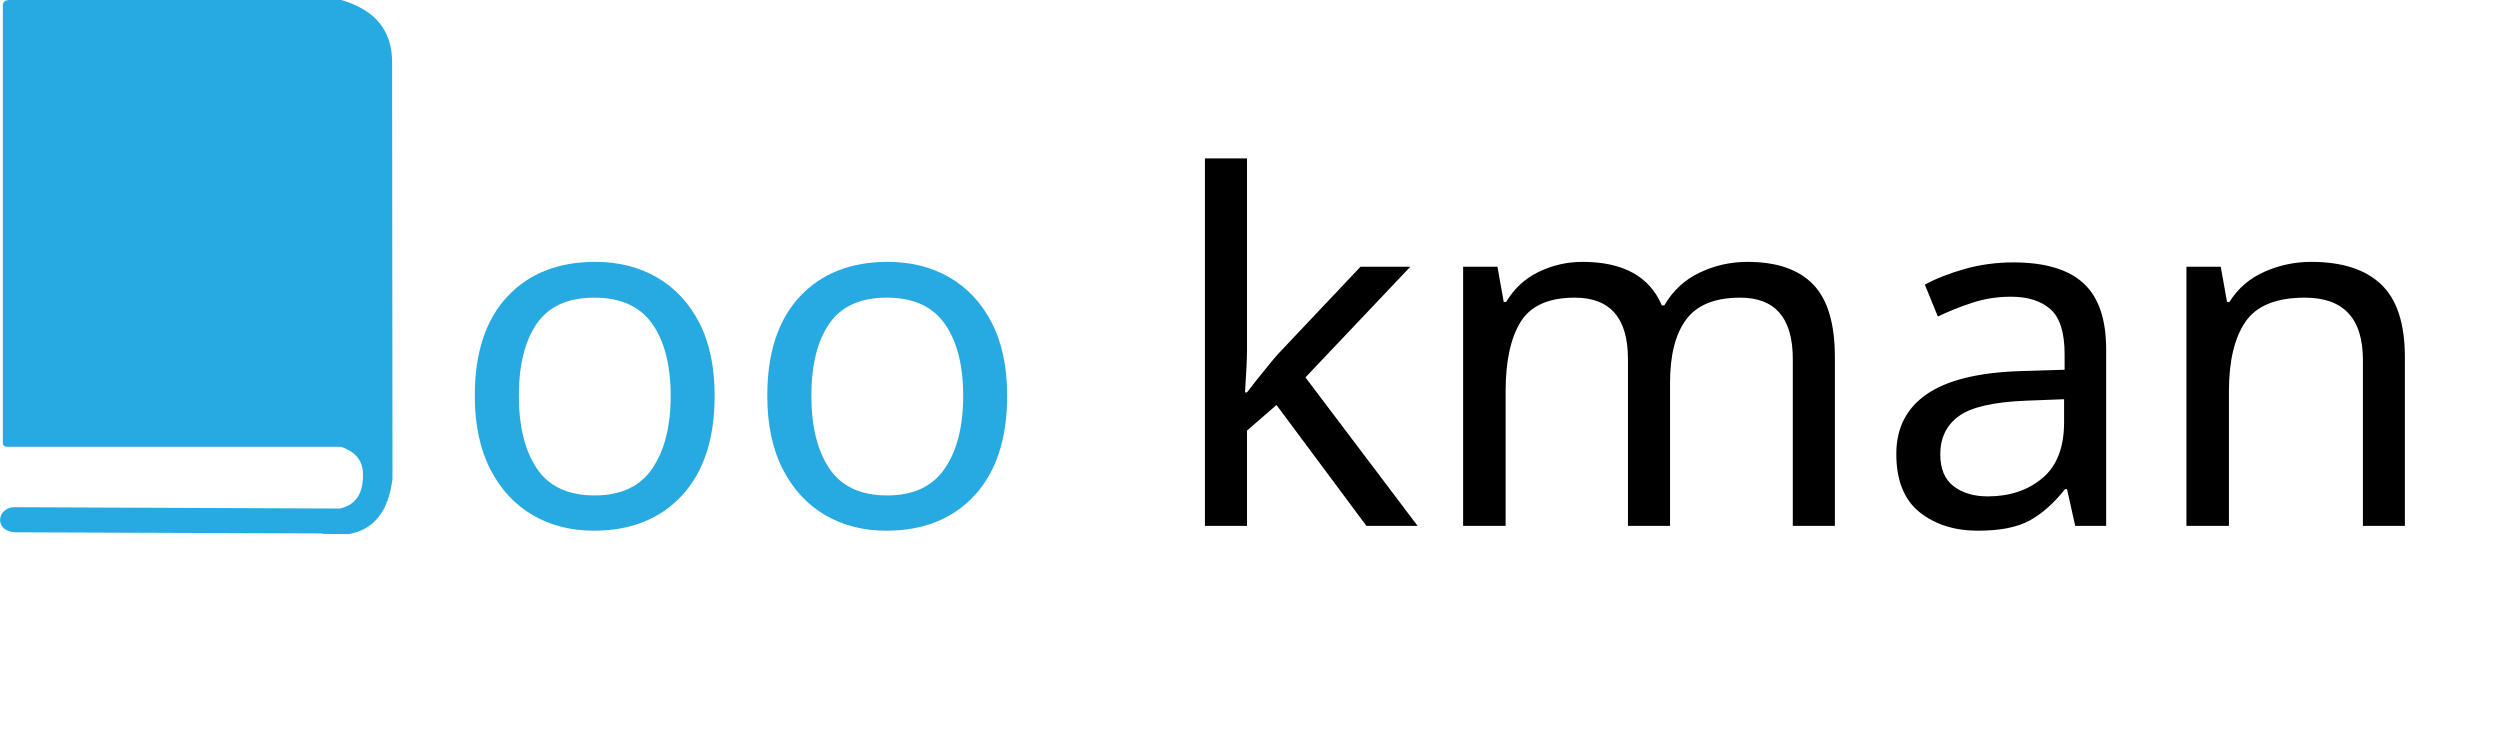
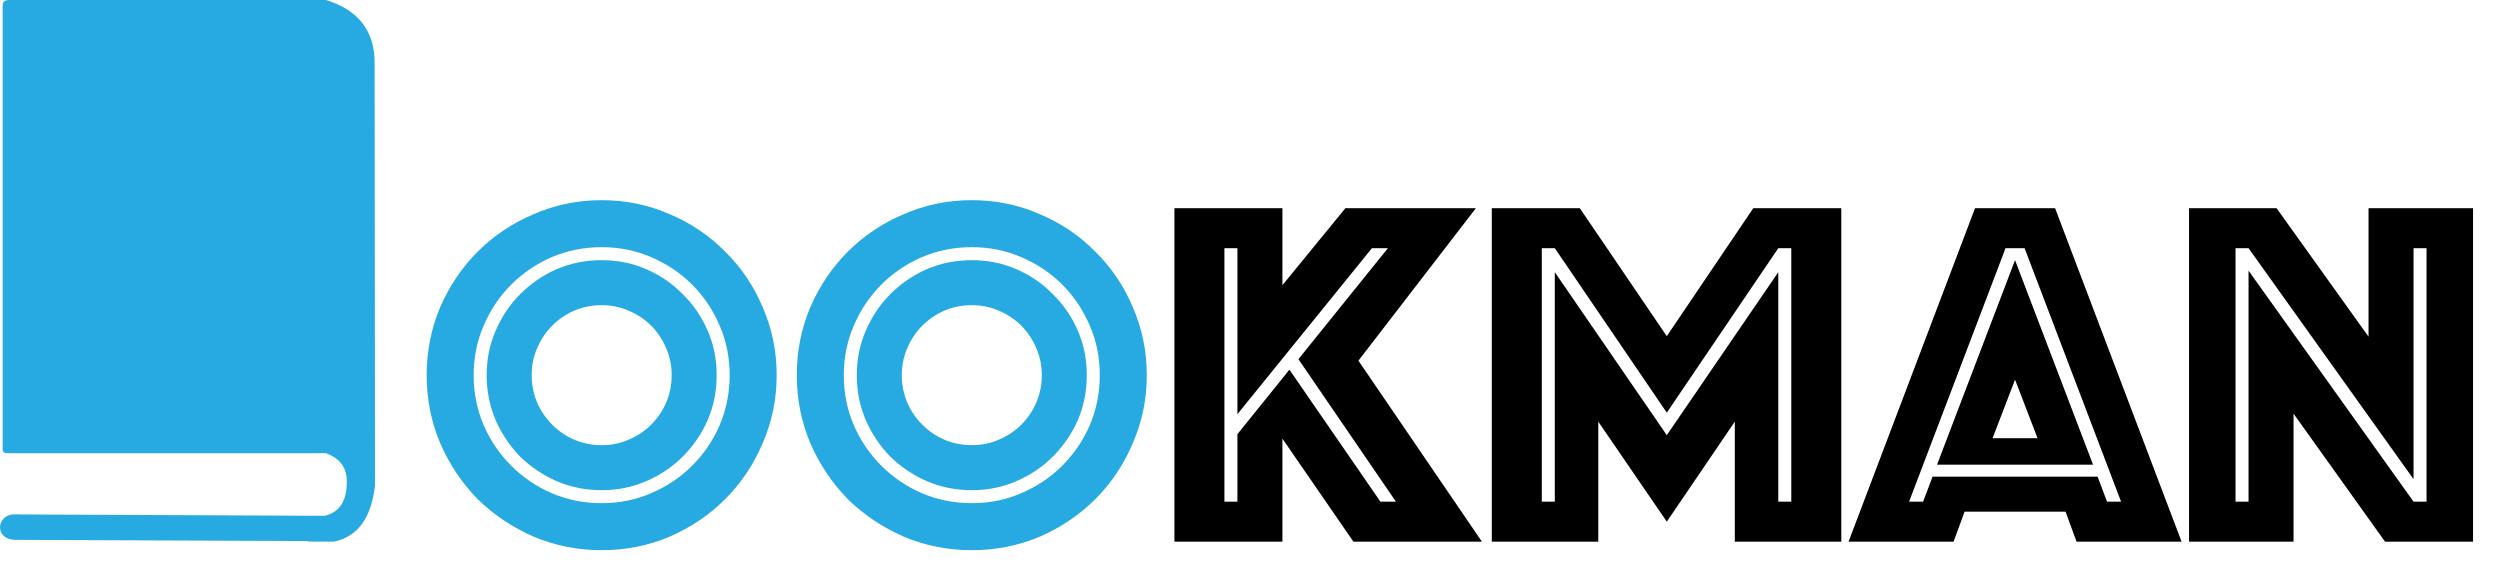
- <svg xmlns="http://www.w3.org/2000/svg" id="Layer_2" data-name="Layer 2" viewBox="0 0 372.29 108.57">
-   <defs>
-     <style>
-       .cls-1, .cls-2 {
-         fill: #27aae1;
-       }
- 
-       .cls-3 {
-         font-family: Phosphate-Inline, Phosphate;
-         font-size: 72px;
-       }
- 
-       .cls-2 {
-         fill-rule: evenodd;
-       }
-     </style>
-   </defs>
-   <g id="Layer_1-2" data-name="Layer 1">
-     <g>
-       <path class="cls-2" d="M1.55,0H50.81c5.14,1.48,7.67,4.65,7.58,9.51,.04,41.19,.06,61.79,.06,61.79-.59,4.82-2.75,7.56-6.47,8.23l-3.97-.02v-.07l-45.42-.17c-3.7,.05-3.13-3.95-.14-3.74l48.15,.2c2.5-.54,3.65-2.44,3.43-5.68-.22-1.69-1.3-2.86-3.22-3.51H1.09c-.37,0-.68-.2-.67-.53V.94C.42,.41,.55-.02,1.55,0" />
-       <text class="cls-3" transform="translate(66.75 78.31)">
-         <tspan class="cls-1" x="0" y="0">oo</tspan>
-         <tspan x="106.56" y="0">kman</tspan>
-       </text>
-     </g>
-   </g>
+ <svg xmlns="http://www.w3.org/2000/svg" width="60" height="14" viewBox="0 0 60 14" fill="none">
+   <path fill-rule="evenodd" clip-rule="evenodd" d="M0.237 0H7.823C8.615 0.242 9.005 0.76 8.991 1.555C8.997 8.287 9 11.655 9 11.655C8.909 12.443 8.576 12.89 8.004 13L7.392 12.997V12.985L0.398 12.957C-0.172 12.966 -0.084 12.312 0.376 12.346L7.791 12.379C8.176 12.291 8.353 11.98 8.319 11.45C8.285 11.174 8.119 10.983 7.823 10.877H0.167C0.11 10.877 0.062 10.844 0.063 10.79V0.154C0.063 0.067 0.083 -0.003 0.237 0Z" fill="#27AAE1" />
+   <path d="M10.24 9.004C10.24 8.428 10.348 7.884 10.564 7.372C10.788 6.86 11.088 6.416 11.464 6.04C11.848 5.656 12.296 5.356 12.808 5.14C13.32 4.916 13.864 4.804 14.44 4.804C15.016 4.804 15.56 4.916 16.072 5.14C16.584 5.356 17.028 5.656 17.404 6.04C17.788 6.416 18.088 6.86 18.304 7.372C18.528 7.884 18.64 8.428 18.64 9.004C18.64 9.58 18.528 10.124 18.304 10.636C18.088 11.148 17.788 11.596 17.404 11.98C17.028 12.356 16.584 12.656 16.072 12.88C15.56 13.096 15.016 13.204 14.44 13.204C13.864 13.204 13.32 13.096 12.808 12.88C12.296 12.656 11.848 12.356 11.464 11.98C11.088 11.596 10.788 11.148 10.564 10.636C10.348 10.124 10.24 9.58 10.24 9.004ZM11.368 9.004C11.368 9.428 11.448 9.828 11.608 10.204C11.768 10.572 11.988 10.896 12.268 11.176C12.548 11.456 12.872 11.676 13.24 11.836C13.616 11.996 14.016 12.076 14.44 12.076C14.864 12.076 15.26 11.996 15.628 11.836C16.004 11.676 16.332 11.456 16.612 11.176C16.892 10.896 17.112 10.572 17.272 10.204C17.432 9.828 17.512 9.428 17.512 9.004C17.512 8.58 17.432 8.184 17.272 7.816C17.112 7.44 16.892 7.112 16.612 6.832C16.332 6.552 16.004 6.332 15.628 6.172C15.26 6.012 14.864 5.932 14.44 5.932C14.016 5.932 13.616 6.012 13.24 6.172C12.872 6.332 12.548 6.552 12.268 6.832C11.988 7.112 11.768 7.44 11.608 7.816C11.448 8.184 11.368 8.58 11.368 9.004ZM12.76 9.004C12.76 9.236 12.804 9.456 12.892 9.664C12.98 9.864 13.1 10.04 13.252 10.192C13.404 10.344 13.58 10.464 13.78 10.552C13.988 10.64 14.208 10.684 14.44 10.684C14.672 10.684 14.888 10.64 15.088 10.552C15.296 10.464 15.476 10.344 15.628 10.192C15.78 10.04 15.9 9.864 15.988 9.664C16.076 9.456 16.12 9.236 16.12 9.004C16.12 8.772 16.076 8.556 15.988 8.356C15.9 8.148 15.78 7.968 15.628 7.816C15.476 7.664 15.296 7.544 15.088 7.456C14.888 7.368 14.672 7.324 14.44 7.324C14.208 7.324 13.988 7.368 13.78 7.456C13.58 7.544 13.404 7.664 13.252 7.816C13.1 7.968 12.98 8.148 12.892 8.356C12.804 8.556 12.76 8.772 12.76 9.004ZM14.44 11.764C14.056 11.764 13.696 11.692 13.36 11.548C13.032 11.404 12.74 11.208 12.484 10.96C12.236 10.704 12.04 10.412 11.896 10.084C11.752 9.748 11.68 9.388 11.68 9.004C11.68 8.62 11.752 8.264 11.896 7.936C12.04 7.6 12.236 7.308 12.484 7.06C12.74 6.804 13.032 6.604 13.36 6.46C13.696 6.316 14.056 6.244 14.44 6.244C14.824 6.244 15.18 6.316 15.508 6.46C15.844 6.604 16.136 6.804 16.384 7.06C16.64 7.308 16.84 7.6 16.984 7.936C17.128 8.264 17.2 8.62 17.2 9.004C17.2 9.388 17.128 9.748 16.984 10.084C16.84 10.412 16.64 10.704 16.384 10.96C16.136 11.208 15.844 11.404 15.508 11.548C15.18 11.692 14.824 11.764 14.44 11.764ZM19.123 9.004C19.123 8.428 19.231 7.884 19.447 7.372C19.671 6.86 19.971 6.416 20.347 6.04C20.731 5.656 21.179 5.356 21.691 5.14C22.203 4.916 22.747 4.804 23.323 4.804C23.899 4.804 24.443 4.916 24.955 5.14C25.467 5.356 25.911 5.656 26.287 6.04C26.671 6.416 26.971 6.86 27.187 7.372C27.411 7.884 27.523 8.428 27.523 9.004C27.523 9.58 27.411 10.124 27.187 10.636C26.971 11.148 26.671 11.596 26.287 11.98C25.911 12.356 25.467 12.656 24.955 12.88C24.443 13.096 23.899 13.204 23.323 13.204C22.747 13.204 22.203 13.096 21.691 12.88C21.179 12.656 20.731 12.356 20.347 11.98C19.971 11.596 19.671 11.148 19.447 10.636C19.231 10.124 19.123 9.58 19.123 9.004ZM20.251 9.004C20.251 9.428 20.331 9.828 20.491 10.204C20.651 10.572 20.871 10.896 21.151 11.176C21.431 11.456 21.755 11.676 22.123 11.836C22.499 11.996 22.899 12.076 23.323 12.076C23.747 12.076 24.143 11.996 24.511 11.836C24.887 11.676 25.215 11.456 25.495 11.176C25.775 10.896 25.995 10.572 26.155 10.204C26.315 9.828 26.395 9.428 26.395 9.004C26.395 8.58 26.315 8.184 26.155 7.816C25.995 7.44 25.775 7.112 25.495 6.832C25.215 6.552 24.887 6.332 24.511 6.172C24.143 6.012 23.747 5.932 23.323 5.932C22.899 5.932 22.499 6.012 22.123 6.172C21.755 6.332 21.431 6.552 21.151 6.832C20.871 7.112 20.651 7.44 20.491 7.816C20.331 8.184 20.251 8.58 20.251 9.004ZM21.643 9.004C21.643 9.236 21.687 9.456 21.775 9.664C21.863 9.864 21.983 10.04 22.135 10.192C22.287 10.344 22.463 10.464 22.663 10.552C22.871 10.64 23.091 10.684 23.323 10.684C23.555 10.684 23.771 10.64 23.971 10.552C24.179 10.464 24.359 10.344 24.511 10.192C24.663 10.04 24.783 9.864 24.871 9.664C24.959 9.456 25.003 9.236 25.003 9.004C25.003 8.772 24.959 8.556 24.871 8.356C24.783 8.148 24.663 7.968 24.511 7.816C24.359 7.664 24.179 7.544 23.971 7.456C23.771 7.368 23.555 7.324 23.323 7.324C23.091 7.324 22.871 7.368 22.663 7.456C22.463 7.544 22.287 7.664 22.135 7.816C21.983 7.968 21.863 8.148 21.775 8.356C21.687 8.556 21.643 8.772 21.643 9.004ZM23.323 11.764C22.939 11.764 22.579 11.692 22.243 11.548C21.915 11.404 21.623 11.208 21.367 10.96C21.119 10.704 20.923 10.412 20.779 10.084C20.635 9.748 20.563 9.388 20.563 9.004C20.563 8.62 20.635 8.264 20.779 7.936C20.923 7.6 21.119 7.308 21.367 7.06C21.623 6.804 21.915 6.604 22.243 6.46C22.579 6.316 22.939 6.244 23.323 6.244C23.707 6.244 24.063 6.316 24.391 6.46C24.727 6.604 25.019 6.804 25.267 7.06C25.523 7.308 25.723 7.6 25.867 7.936C26.011 8.264 26.083 8.62 26.083 9.004C26.083 9.388 26.011 9.748 25.867 10.084C25.723 10.412 25.523 10.704 25.267 10.96C25.019 11.208 24.727 11.404 24.391 11.548C24.063 11.692 23.707 11.764 23.323 11.764Z" fill="#27AAE1" />
+   <path d="M28.186 4.996H30.778V6.844L32.29 4.996H35.422L32.602 8.656L35.566 13H32.482L30.778 10.528V13H28.186V4.996ZM29.698 12.04V10.42L30.946 8.872L33.13 12.04H33.502L31.162 8.62L33.31 5.956H32.926L29.698 9.94V5.956H29.386V12.04H29.698ZM35.803 4.996H37.915L40.003 8.068L42.079 4.996H44.191V13H41.635V10.12L40.003 12.52L38.359 10.12V13H35.803V4.996ZM37.315 12.04V6.532L40.003 10.444L42.679 6.532V12.04H42.991V5.956H42.679L40.003 9.904L37.315 5.956H37.003V12.04H37.315ZM47.401 4.996H49.322L52.358 13H49.837L49.574 12.28H47.15L46.886 13H44.365L47.401 4.996ZM48.901 10.516L48.361 9.112L47.822 10.516H48.901ZM46.154 12.04L46.382 11.44H50.342L50.569 12.04H50.906L48.59 5.956H48.133L45.818 12.04H46.154ZM48.361 6.244L50.233 11.152H46.489L48.361 6.244ZM52.537 4.996H54.637L56.845 8.08V4.996H59.353V13H57.241L55.045 9.928V13H52.537V4.996ZM53.965 12.04V6.496L57.925 12.04H58.237V5.956H57.925V11.5L53.965 5.956H53.653V12.04H53.965Z" fill="black" />
</svg>
